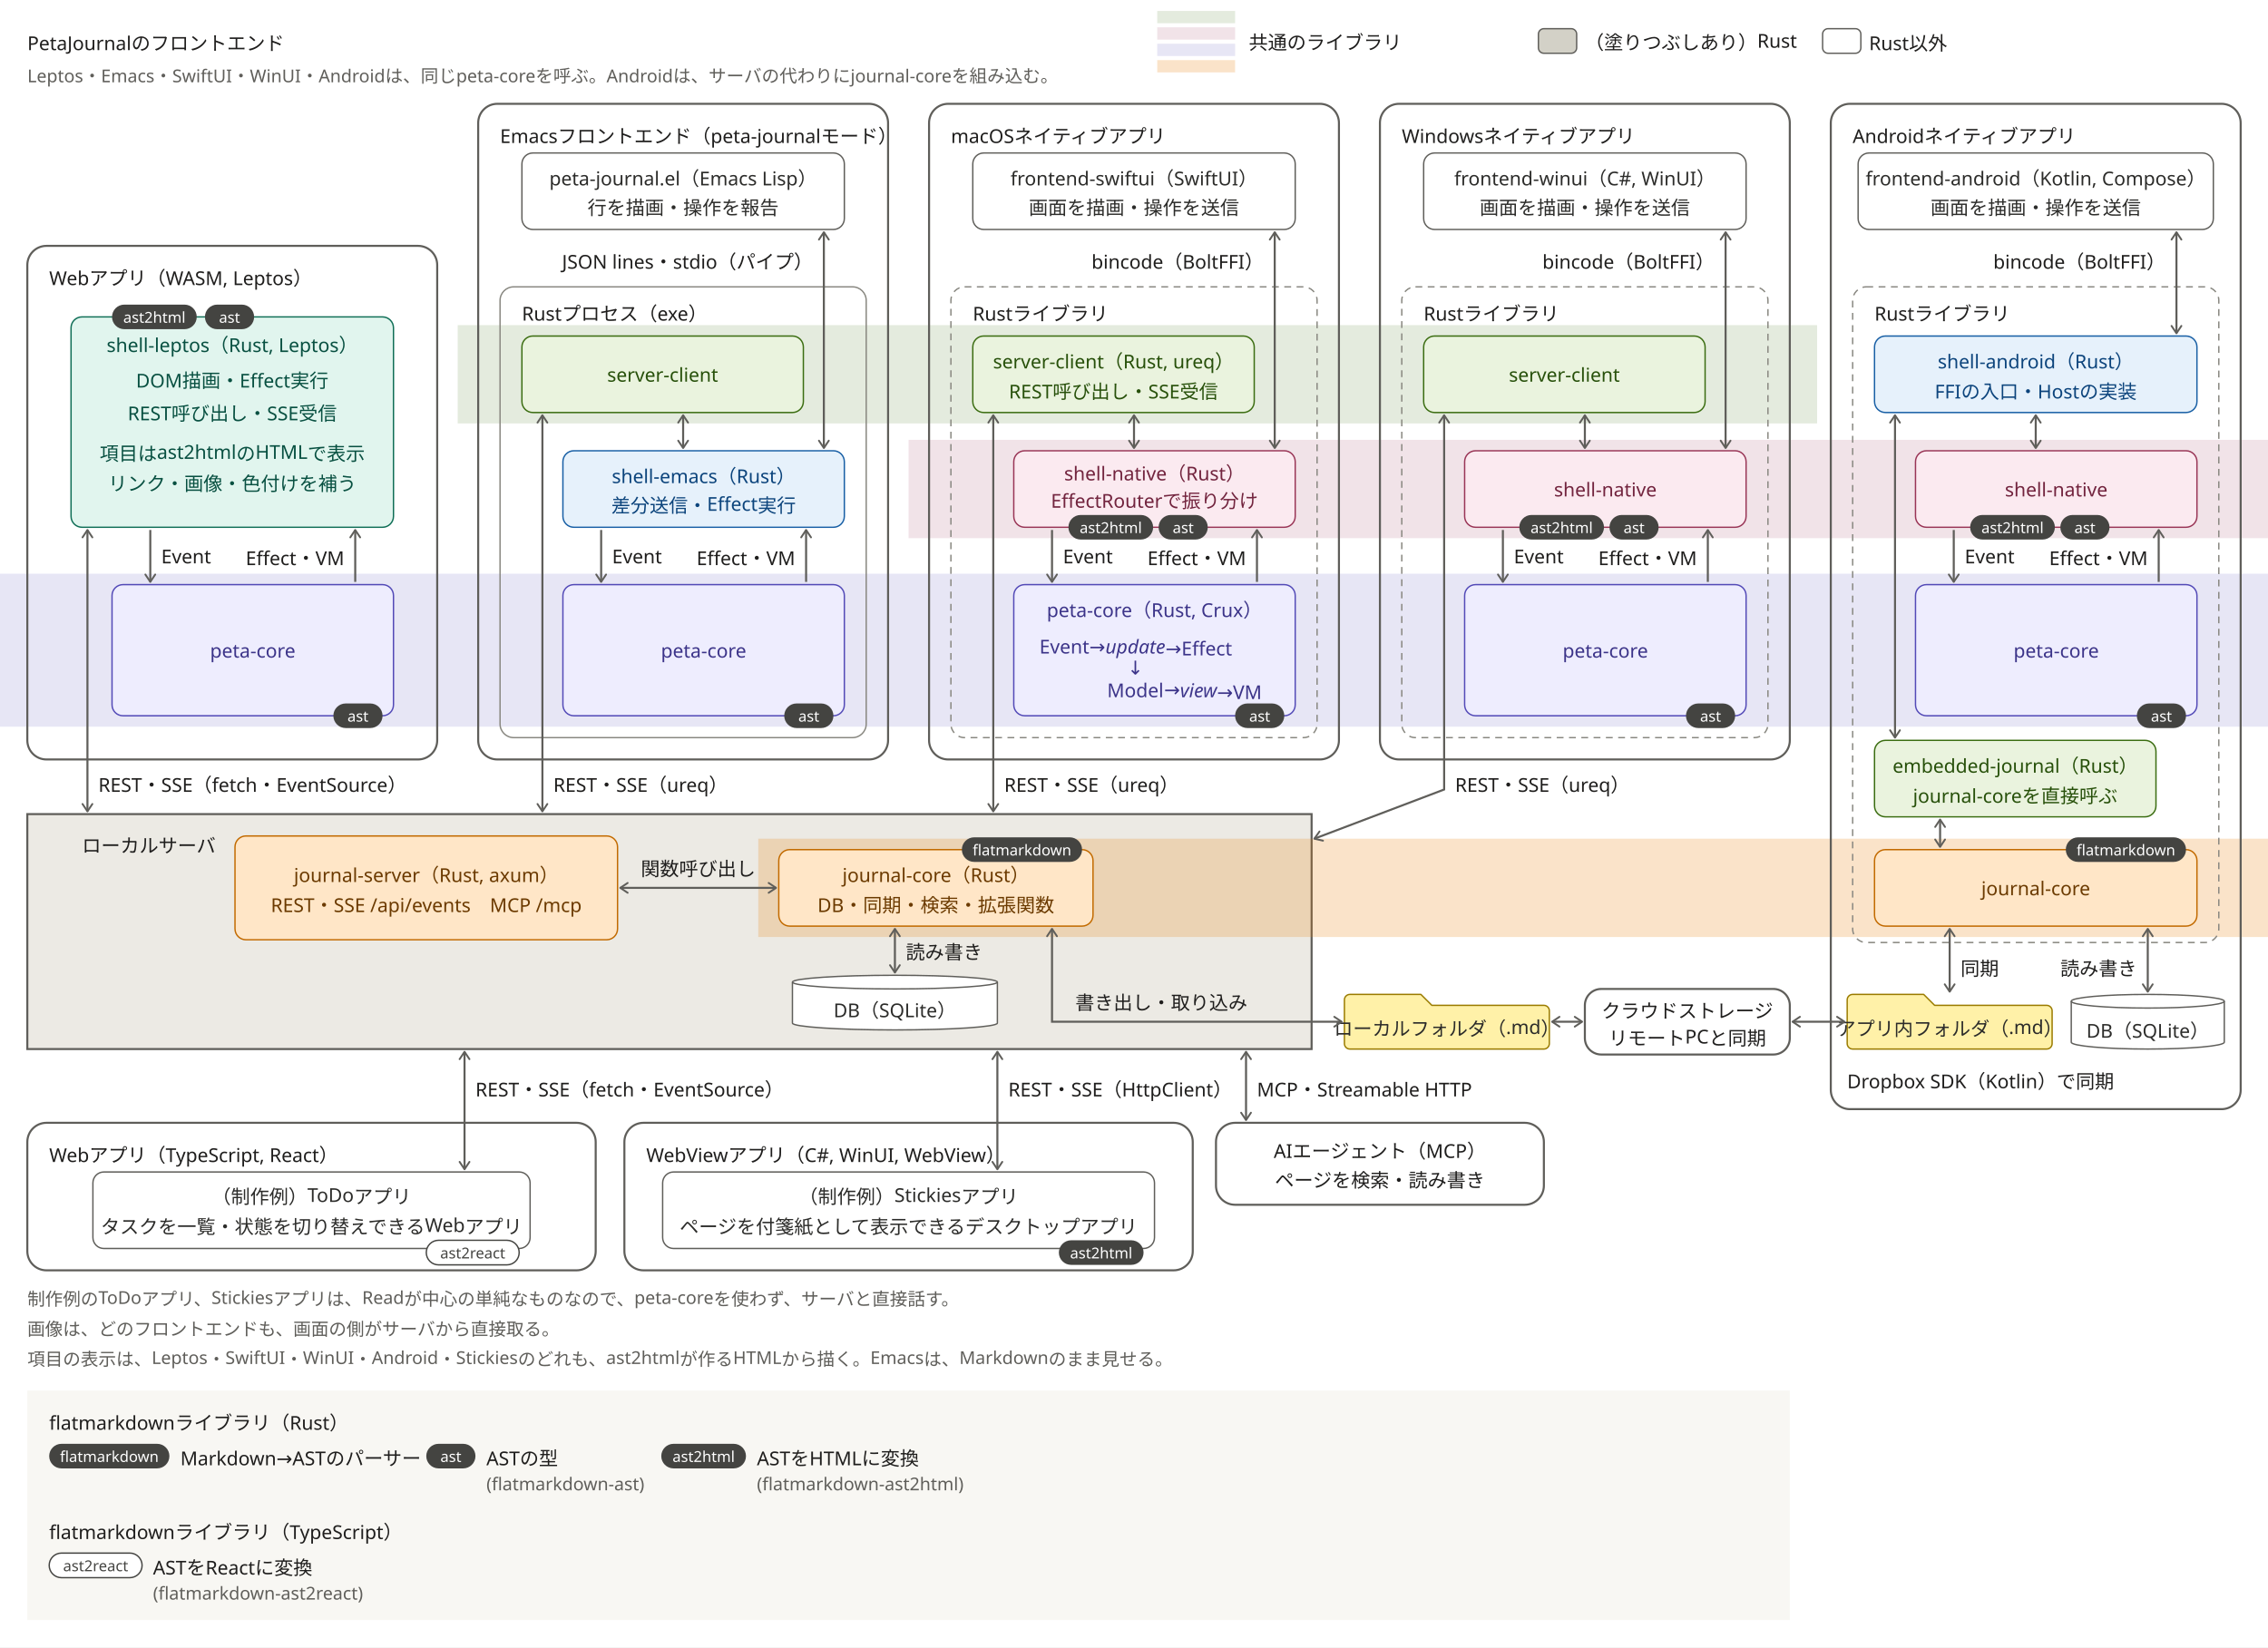
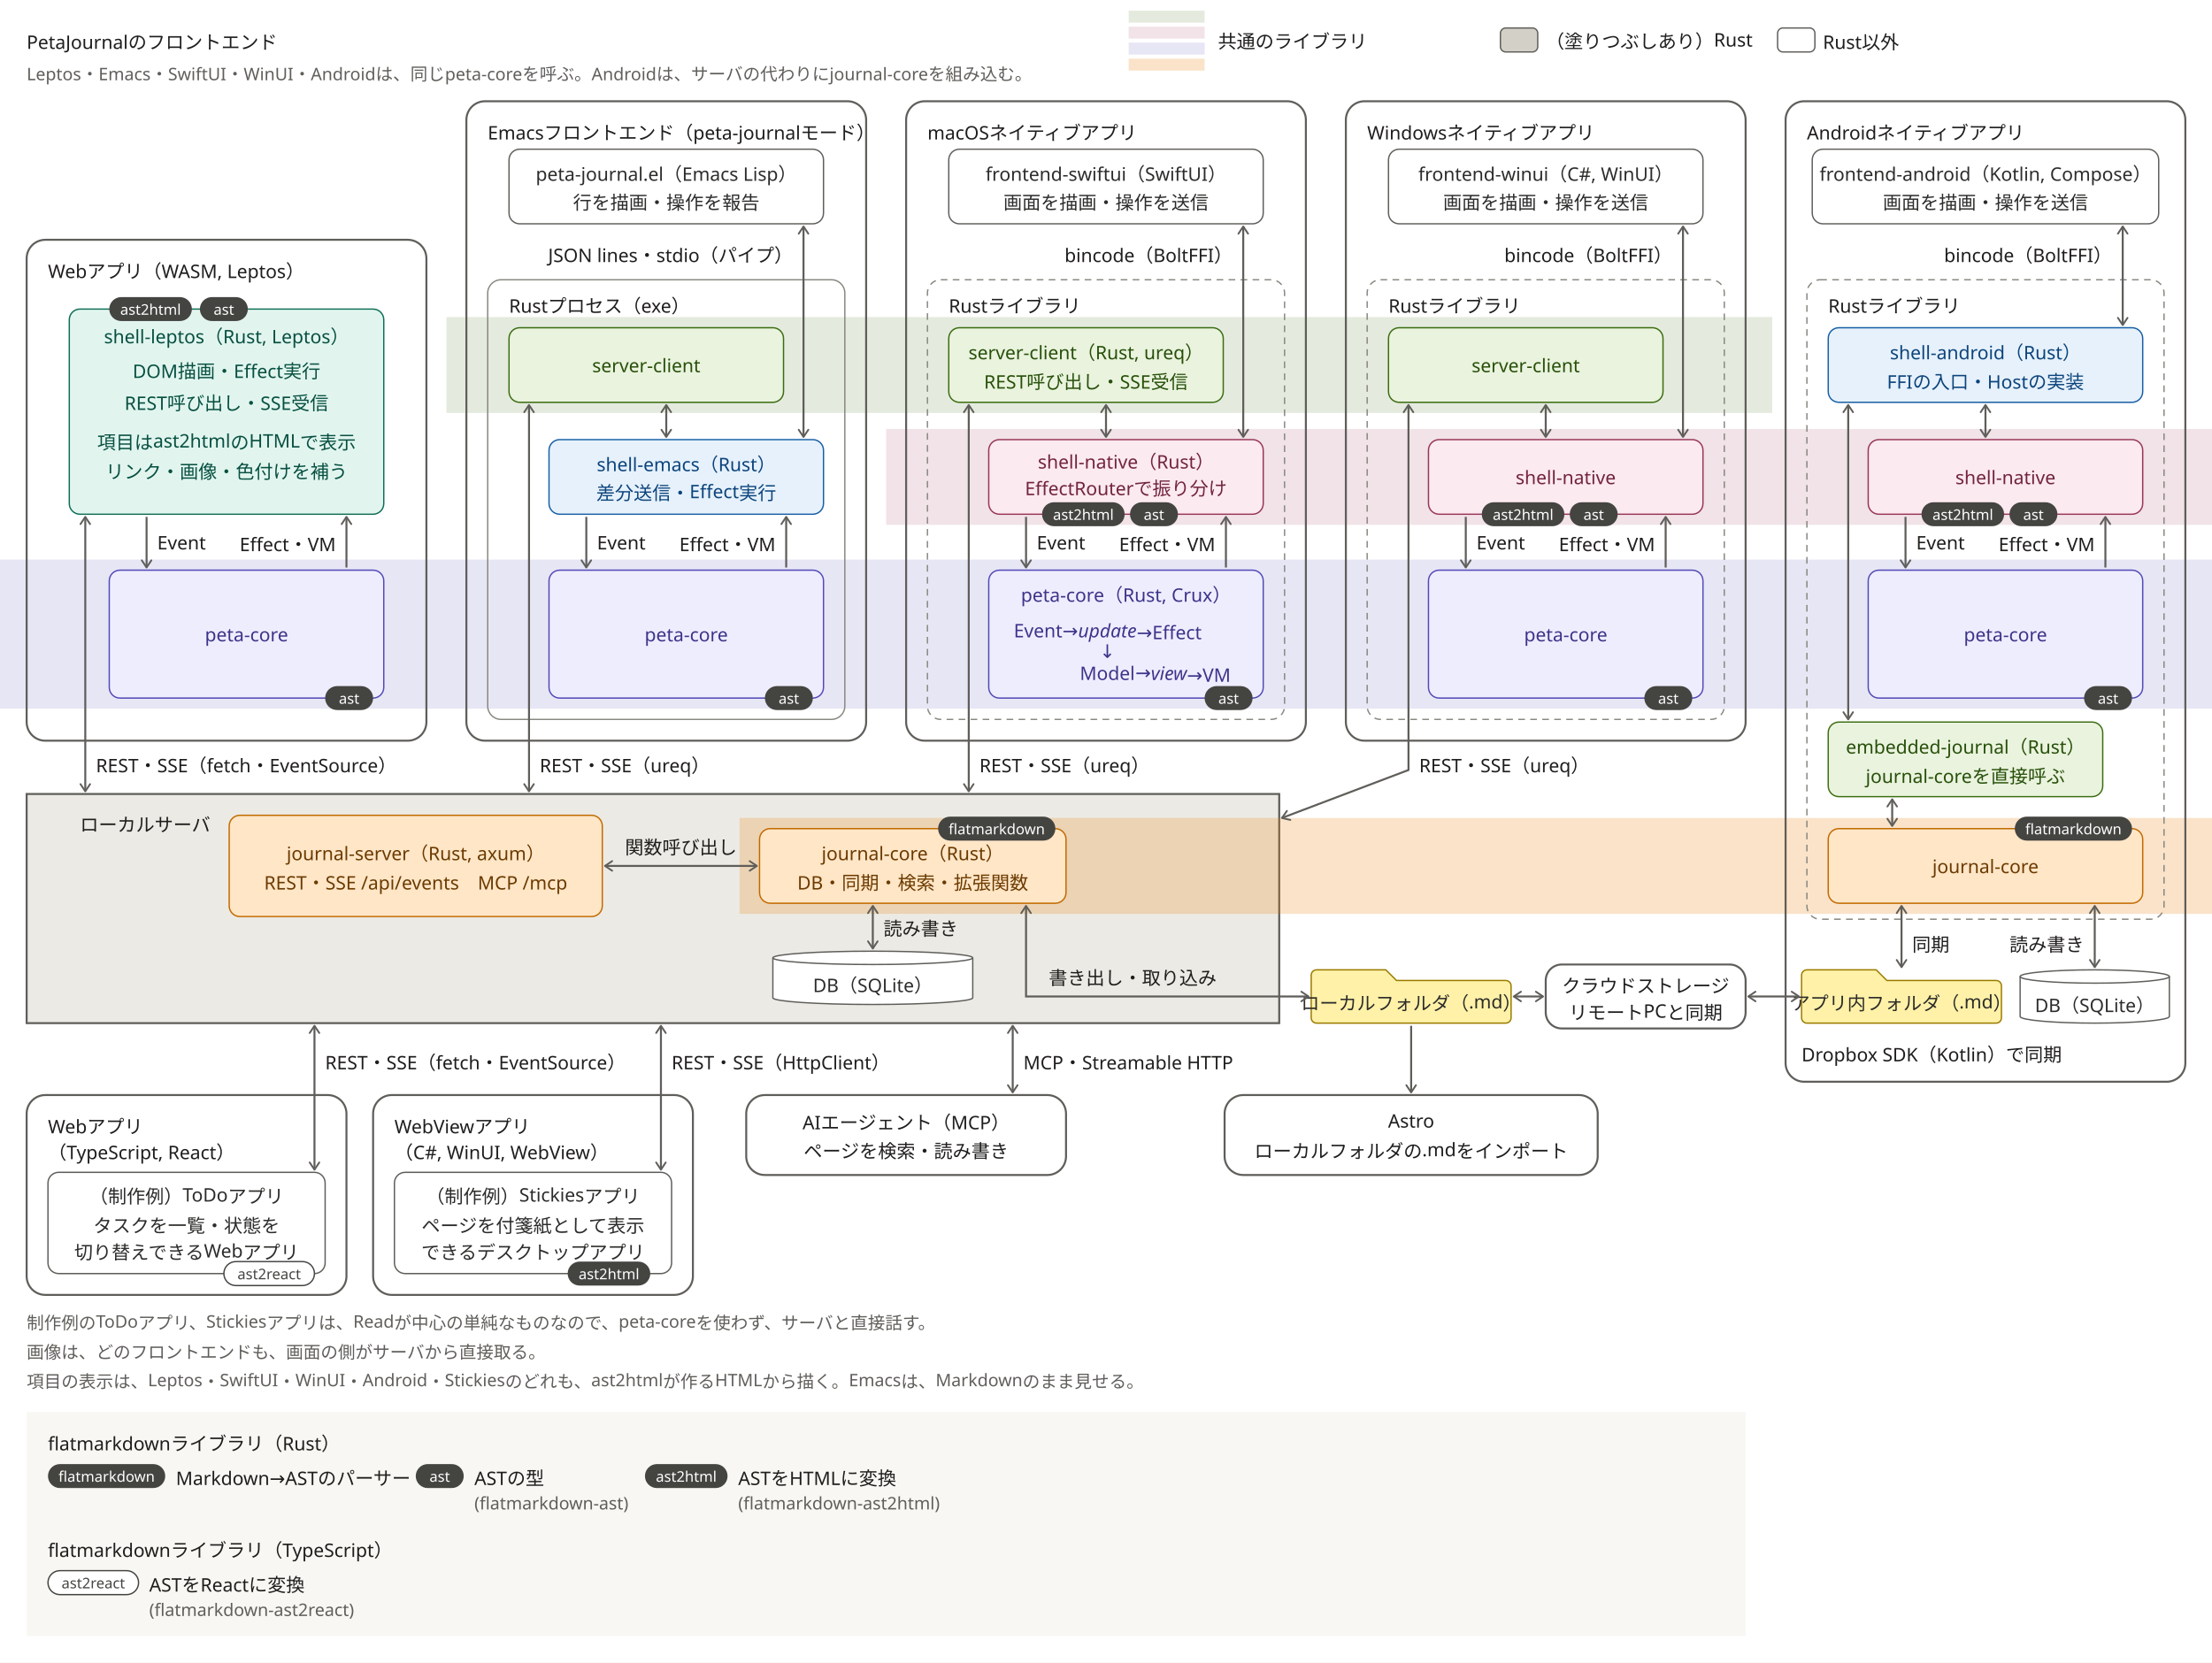
- <svg xmlns="http://www.w3.org/2000/svg" width="1660" height="1206" viewBox="0 0 1660 1206" role="img">
+ <svg xmlns="http://www.w3.org/2000/svg" width="1660" height="1248" viewBox="0 0 1660 1248" role="img">
  <defs>
    <marker id="arrow" viewBox="0 0 10 10" refX="8" refY="5" markerWidth="6" markerHeight="6" orient="auto-start-reverse">
      <path d="M2 1L8 5L2 9" fill="none" stroke="#5F5E5A" stroke-width="1.5" stroke-linecap="round" stroke-linejoin="round" />
    </marker>
    <style>
text { font-family: "Hiragino Sans", "Yu Gothic UI", "Meiryo", "Noto Sans JP", sans-serif; font-size: 14px; fill: #1F1E1D; }
.th { font-weight: 500; }
.note { font-size: 13px; fill: #5F5E5A; }
.arr { stroke: #5F5E5A; stroke-width: 1.5; fill: none; }
.frame { fill: none; stroke: #5F5E5A; stroke-width: 1.5; }
.inner { fill: none; stroke: #888780; stroke-width: 1; stroke-dasharray: 5 4; }
.teal rect { fill: #E1F5EE; stroke: #0F6E56; stroke-width: 1; }
.teal text { fill: #085041; }
.purple rect { fill: #EEEDFE; stroke: #534AB7; stroke-width: 1; }
.purple text { fill: #3C3489; }
.coral rect { fill: #FFE6C7; stroke: #C26A00; stroke-width: 1; }
.coral text { fill: #6B3A00; }
.gray rect { fill: #F1EFE8; stroke: #5F5E5A; stroke-width: 1; }
.gray text { fill: #2C2C2A; }
.blue rect { fill: #E6F1FB; stroke: #185FA5; stroke-width: 1; }
.blue text { fill: #0C447C; }
.pink rect { fill: #FBEAF0; stroke: #993556; stroke-width: 1; }
.pink text { fill: #72243E; }
.green rect { fill: #EAF3DE; stroke: #3B6D11; stroke-width: 1; }
.green text { fill: #27500A; }
.other rect { fill: #FFFFFF; }
.store path { fill: #FFFFFF; stroke: #5F5E5A; stroke-width: 1; stroke-linejoin: round; }
.store path.folder { fill: #FFF1A8; stroke: #9A7B00; }
.chip rect { fill: #444441; stroke: none; }
.chip text { fill: #FFFFFF; font-size: 11px; font-weight: 500; }
.wip rect { stroke-dasharray: 5 4; }
.badge rect { fill: #FAEEDA; stroke: #BA7517; stroke-width: 1; }
.badge text { fill: #854F0B; font-size: 12px; font-weight: 500; }
</style>
  </defs>
-   <rect x="0" y="0" width="1660" height="1206" fill="#FFFFFF" />
+   <rect x="0" y="0" width="1660" height="1248" fill="#FFFFFF" />
  <rect x="0" y="420" width="1660" height="112" fill="#534AB7" fill-opacity="0.14" />
  <rect x="335" y="238" width="995" height="72" fill="#3B6D11" fill-opacity="0.14" />
  <rect x="665" y="322" width="995" height="72" fill="#993556" fill-opacity="0.14" />
  <rect class="frame" x="20" y="596" width="940" height="172" style="fill:#ECEAE4" />
  <rect x="555" y="614" width="1105" height="72" fill="#E8830C" fill-opacity="0.22" />
  <text class="th" x="20" y="30" dominant-baseline="central">PetaJournalのフロントエンド</text>
  <text class="note" x="20" y="54" dominant-baseline="central">Leptos・Emacs・SwiftUI・WinUI・Androidは、同じpeta-coreを呼ぶ。Androidは、サーバの代わりにjournal-coreを組み込む。</text>
  <rect x="847" y="8" width="57" height="9" fill="#3B6D11" fill-opacity="0.14" />
  <rect x="847" y="20" width="57" height="9" fill="#993556" fill-opacity="0.14" />
  <rect x="847" y="32" width="57" height="9" fill="#534AB7" fill-opacity="0.14" />
  <rect x="847" y="44" width="57" height="9" fill="#E8830C" fill-opacity="0.22" />
  <text x="914" y="30" dominant-baseline="central">共通のライブラリ</text>
  <g class="gray">
    <rect x="1126" y="21" width="28" height="18" rx="4" style="fill:#D3D1C7" />
    <text x="1160" y="30" dominant-baseline="central" style="fill:#1F1E1D">（塗りつぶしあり）Rust</text>
  </g>
  <g class="gray other">
    <rect x="1334" y="21" width="28" height="18" rx="4" />
    <text x="1368" y="30" dominant-baseline="central" style="fill:#1F1E1D">Rust以外</text>
  </g>
  <g transform="translate(0,56)">
    <rect class="frame" x="20" y="124" width="300" height="376" rx="14" />
    <text class="th" x="36" y="146" dominant-baseline="central">Webアプリ（WASM, Leptos）</text>
    <rect class="frame" x="350" y="20" width="300" height="480" rx="14" />
    <text class="th" x="366" y="42" dominant-baseline="central">Emacsフロントエンド（peta-journalモード）</text>
    <rect class="inner" x="366" y="154" width="268" height="330" rx="10" style="stroke-dasharray:none" />
    <text x="382" y="172" dominant-baseline="central">Rustプロセス（exe）</text>
    <rect class="frame" x="680" y="20" width="300" height="480" rx="14" />
    <text class="th" x="696" y="42" dominant-baseline="central">macOSネイティブアプリ</text>
    <rect class="inner" x="696" y="154" width="268" height="330" rx="10" />
    <text x="712" y="172" dominant-baseline="central">Rustライブラリ</text>
    <g class="teal">
      <rect x="52" y="176" width="236" height="154" rx="8" />
      <text class="th" x="170" y="195" text-anchor="middle" dominant-baseline="central">shell-leptos（Rust, Leptos）</text>
      <text x="170" y="221" text-anchor="middle" dominant-baseline="central">DOM描画・Effect実行</text>
      <text x="170" y="245" text-anchor="middle" dominant-baseline="central">REST呼び出し・SSE受信</text>
      <text x="170" y="275" text-anchor="middle" dominant-baseline="central">項目はast2htmlのHTMLで表示</text>
      <text x="170" y="297" text-anchor="middle" dominant-baseline="central">リンク・画像・色付けを補う</text>
    </g>
    <g class="purple">
      <rect x="82" y="372" width="206" height="96" rx="8" />
      <text class="th" x="185" y="420" text-anchor="middle" dominant-baseline="central">peta-core</text>
    </g>
    <g class="gray other">
      <rect x="382" y="56" width="236" height="56" rx="8" />
      <text class="th" x="500" y="73" text-anchor="middle" dominant-baseline="central">peta-journal.el（Emacs Lisp）</text>
      <text x="500" y="95" text-anchor="middle" dominant-baseline="central">行を描画・操作を報告</text>
    </g>
    <g class="green">
      <rect x="382" y="190" width="206" height="56" rx="8" />
      <text class="th" x="485" y="218" text-anchor="middle" dominant-baseline="central">server-client</text>
    </g>
    <g class="blue">
      <rect x="412" y="274" width="206" height="56" rx="8" />
      <text class="th" x="515" y="291" text-anchor="middle" dominant-baseline="central">shell-emacs（Rust）</text>
      <text x="515" y="313" text-anchor="middle" dominant-baseline="central">差分送信・Effect実行</text>
    </g>
    <g class="purple">
      <rect x="412" y="372" width="206" height="96" rx="8" />
      <text class="th" x="515" y="420" text-anchor="middle" dominant-baseline="central">peta-core</text>
    </g>
    <g class="gray other">
      <rect x="712" y="56" width="236" height="56" rx="8" />
      <text class="th" x="830" y="73" text-anchor="middle" dominant-baseline="central">frontend-swiftui（SwiftUI）</text>
      <text x="830" y="95" text-anchor="middle" dominant-baseline="central">画面を描画・操作を送信</text>
    </g>
    <g class="green">
      <rect x="712" y="190" width="206" height="56" rx="8" />
      <text class="th" x="815" y="207" text-anchor="middle" dominant-baseline="central">server-client（Rust, ureq）</text>
      <text x="815" y="229" text-anchor="middle" dominant-baseline="central">REST呼び出し・SSE受信</text>
    </g>
    <g class="pink">
      <rect x="742" y="274" width="206" height="56" rx="8" />
      <text class="th" x="845" y="289" text-anchor="middle" dominant-baseline="central">shell-native（Rust）</text>
      <text x="845" y="309" text-anchor="middle" dominant-baseline="central">EffectRouterで振り分け</text>
    </g>
    <g class="purple">
      <rect x="742" y="372" width="206" height="96" rx="8" />
      <text class="th" x="845" y="389" text-anchor="middle" dominant-baseline="central">peta-core（Rust, Crux）</text>
      <text x="809" y="417" text-anchor="end" dominant-baseline="central">Event→</text>
      <text x="831" y="417" text-anchor="middle" dominant-baseline="central" font-style="italic">update</text>
      <text x="853" y="417" dominant-baseline="central">→Effect</text>
      <text x="831" y="433" text-anchor="middle" dominant-baseline="central">↓</text>
      <text x="831" y="449" text-anchor="middle" dominant-baseline="central">Model</text>
      <text x="852" y="449" dominant-baseline="central">→<tspan font-style="italic">view</tspan>→VM</text>
    </g>
    <line class="arr" x1="110" y1="332" x2="110" y2="370" marker-end="url(#arrow)" />
    <text x="118" y="351" dominant-baseline="central">Event</text>
    <line class="arr" x1="260" y1="370" x2="260" y2="332" marker-end="url(#arrow)" />
    <text x="252" y="351" text-anchor="end" dominant-baseline="central">Effect・VM</text>
    <line class="arr" x1="500" y1="248" x2="500" y2="272" marker-start="url(#arrow)" marker-end="url(#arrow)" />
    <line class="arr" x1="440" y1="332" x2="440" y2="370" marker-end="url(#arrow)" />
    <text x="448" y="351" dominant-baseline="central">Event</text>
    <line class="arr" x1="590" y1="370" x2="590" y2="332" marker-end="url(#arrow)" />
    <text x="582" y="351" text-anchor="end" dominant-baseline="central">Effect・VM</text>
    <line class="arr" x1="830" y1="248" x2="830" y2="272" marker-start="url(#arrow)" marker-end="url(#arrow)" />
    <line class="arr" x1="770" y1="332" x2="770" y2="370" marker-end="url(#arrow)" />
    <text x="778" y="351" dominant-baseline="central">Event</text>
    <line class="arr" x1="920" y1="370" x2="920" y2="332" marker-end="url(#arrow)" />
    <text x="912" y="351" text-anchor="end" dominant-baseline="central">Effect・VM</text>
    <line class="arr" x1="603" y1="114" x2="603" y2="272" marker-start="url(#arrow)" marker-end="url(#arrow)" />
    <text x="595" y="134" text-anchor="end" dominant-baseline="central">JSON lines・stdio（パイプ）</text>
    <line class="arr" x1="933" y1="114" x2="933" y2="272" marker-start="url(#arrow)" marker-end="url(#arrow)" />
    <text x="925" y="134" text-anchor="end" dominant-baseline="central">bincode（BoltFFI）</text>
    <line class="arr" x1="64" y1="332" x2="64" y2="538" marker-start="url(#arrow)" marker-end="url(#arrow)" />
    <text x="72" y="517" dominant-baseline="central">REST・SSE（fetch・EventSource）</text>
    <line class="arr" x1="397" y1="248" x2="397" y2="538" marker-start="url(#arrow)" marker-end="url(#arrow)" />
    <text x="405" y="517" dominant-baseline="central">REST・SSE（ureq）</text>
    <line class="arr" x1="727" y1="248" x2="727" y2="538" marker-start="url(#arrow)" marker-end="url(#arrow)" />
    <text x="735" y="517" dominant-baseline="central">REST・SSE（ureq）</text>
    <rect class="frame" x="1010" y="20" width="300" height="480" rx="14" />
    <text class="th" x="1026" y="42" dominant-baseline="central">Windowsネイティブアプリ</text>
    <rect class="inner" x="1026" y="154" width="268" height="330" rx="10" />
    <text x="1042" y="172" dominant-baseline="central">Rustライブラリ</text>
    <g class="gray other">
      <rect x="1042" y="56" width="236" height="56" rx="8" />
      <text class="th" x="1160" y="73" text-anchor="middle" dominant-baseline="central">frontend-winui（C#, WinUI）</text>
      <text x="1160" y="95" text-anchor="middle" dominant-baseline="central">画面を描画・操作を送信</text>
    </g>
    <g class="green">
      <rect x="1042" y="190" width="206" height="56" rx="8" />
      <text class="th" x="1145" y="218" text-anchor="middle" dominant-baseline="central">server-client</text>
    </g>
    <g class="pink">
      <rect x="1072" y="274" width="206" height="56" rx="8" />
      <text class="th" x="1175" y="302" text-anchor="middle" dominant-baseline="central">shell-native</text>
    </g>
    <g class="purple">
      <rect x="1072" y="372" width="206" height="96" rx="8" />
      <text class="th" x="1175" y="420" text-anchor="middle" dominant-baseline="central">peta-core</text>
    </g>
    <line class="arr" x1="1160" y1="248" x2="1160" y2="272" marker-start="url(#arrow)" marker-end="url(#arrow)" />
    <line class="arr" x1="1100" y1="332" x2="1100" y2="370" marker-end="url(#arrow)" />
    <text x="1108" y="351" dominant-baseline="central">Event</text>
    <line class="arr" x1="1250" y1="370" x2="1250" y2="332" marker-end="url(#arrow)" />
    <text x="1242" y="351" text-anchor="end" dominant-baseline="central">Effect・VM</text>
    <line class="arr" x1="1263" y1="114" x2="1263" y2="272" marker-start="url(#arrow)" marker-end="url(#arrow)" />
    <text x="1255" y="134" text-anchor="end" dominant-baseline="central">bincode（BoltFFI）</text>
    <path class="arr" d="M1057 248V522L962 558" marker-start="url(#arrow)" marker-end="url(#arrow)" />
    <text x="1065" y="517" dominant-baseline="central">REST・SSE（ureq）</text>
    <g class="chip">
      <rect x="1234" y="459" width="36" height="18" rx="9" />
      <text x="1252" y="468" text-anchor="middle" dominant-baseline="central">ast</text>
      <rect x="1112" y="321" width="62" height="18" rx="9" />
      <text x="1143" y="330" text-anchor="middle" dominant-baseline="central">ast2html</text>
      <rect x="1178" y="321" width="36" height="18" rx="9" />
      <text x="1196" y="330" text-anchor="middle" dominant-baseline="central">ast</text>
    </g>
    <rect class="frame" x="1340" y="20" width="300" height="736" rx="14" />
    <text class="th" x="1356" y="42" dominant-baseline="central">Androidネイティブアプリ</text>
    <rect class="inner" x="1356" y="154" width="268" height="480" rx="10" />
    <text x="1372" y="172" dominant-baseline="central">Rustライブラリ</text>
    <g class="gray other">
      <rect x="1360" y="56" width="260" height="56" rx="8" />
      <text class="th" x="1490" y="73" text-anchor="middle" dominant-baseline="central">frontend-android（Kotlin, Compose）</text>
      <text x="1490" y="95" text-anchor="middle" dominant-baseline="central">画面を描画・操作を送信</text>
    </g>
    <g class="green">
      <rect x="1372" y="486" width="206" height="56" rx="8" />
      <text class="th" x="1475" y="503" text-anchor="middle" dominant-baseline="central">embedded-journal（Rust）</text>
      <text x="1475" y="525" text-anchor="middle" dominant-baseline="central">journal-coreを直接呼ぶ</text>
    </g>
    <g class="blue">
      <rect x="1372" y="190" width="236" height="56" rx="8" />
      <text class="th" x="1490" y="207" text-anchor="middle" dominant-baseline="central">shell-android（Rust）</text>
      <text x="1490" y="229" text-anchor="middle" dominant-baseline="central">FFIの入口・Hostの実装</text>
    </g>
    <g class="pink">
      <rect x="1402" y="274" width="206" height="56" rx="8" />
      <text class="th" x="1505" y="302" text-anchor="middle" dominant-baseline="central">shell-native</text>
    </g>
    <g class="purple">
      <rect x="1402" y="372" width="206" height="96" rx="8" />
      <text class="th" x="1505" y="420" text-anchor="middle" dominant-baseline="central">peta-core</text>
    </g>
    <line class="arr" x1="1490" y1="248" x2="1490" y2="272" marker-start="url(#arrow)" marker-end="url(#arrow)" />
    <g class="coral">
      <rect x="1372" y="566" width="236" height="56" rx="8" />
      <text class="th" x="1490" y="594" text-anchor="middle" dominant-baseline="central">journal-core</text>
    </g>
    <line class="arr" x1="1387" y1="248" x2="1387" y2="484" marker-start="url(#arrow)" marker-end="url(#arrow)" />
    <line class="arr" x1="1430" y1="332" x2="1430" y2="370" marker-end="url(#arrow)" />
    <text x="1438" y="351" dominant-baseline="central">Event</text>
    <line class="arr" x1="1580" y1="370" x2="1580" y2="332" marker-end="url(#arrow)" />
    <text x="1572" y="351" text-anchor="end" dominant-baseline="central">Effect・VM</text>
    <line class="arr" x1="1593" y1="114" x2="1593" y2="188" marker-start="url(#arrow)" marker-end="url(#arrow)" />
    <text x="1585" y="134" text-anchor="end" dominant-baseline="central">bincode（BoltFFI）</text>
    <line class="arr" x1="1420" y1="544" x2="1420" y2="564" marker-start="url(#arrow)" marker-end="url(#arrow)" />
    <g class="gray store">
      <path class="folder" d="M1356 672H1408L1416 680H1498a4 4 0 0 1 4 4V708a4 4 0 0 1 -4 4H1356a4 4 0 0 1 -4 -4V676a4 4 0 0 1 4 -4Z" />
      <text class="th" x="1427" y="696" text-anchor="middle" dominant-baseline="central">アプリ内フォルダ（.md）</text>
      <path d="M1516 677a56 5 0 0 1 112 0V707a56 5 0 0 1 -112 0Z" />
      <path d="M1516 677a56 5 0 0 0 112 0" style="fill:none" />
      <text class="th" x="1572" y="697" text-anchor="middle" dominant-baseline="central">DB（SQLite）</text>
    </g>
    <line class="arr" x1="1427" y1="624" x2="1427" y2="670" marker-start="url(#arrow)" marker-end="url(#arrow)" />
    <text x="1435" y="652" dominant-baseline="central">同期</text>
    <line class="arr" x1="1572" y1="624" x2="1572" y2="670" marker-start="url(#arrow)" marker-end="url(#arrow)" />
    <text x="1564" y="652" text-anchor="end" dominant-baseline="central">読み書き</text>
    <line class="arr" x1="1312" y1="692" x2="1350" y2="692" marker-start="url(#arrow)" marker-end="url(#arrow)" />
    <text x="1352" y="734" dominant-baseline="central">Dropbox SDK（Kotlin）で同期</text>
    <g class="chip">
      <rect x="1564" y="459" width="36" height="18" rx="9" />
      <text x="1582" y="468" text-anchor="middle" dominant-baseline="central">ast</text>
      <rect x="1442" y="321" width="62" height="18" rx="9" />
      <text x="1473" y="330" text-anchor="middle" dominant-baseline="central">ast2html</text>
      <rect x="1508" y="321" width="36" height="18" rx="9" />
      <text x="1526" y="330" text-anchor="middle" dominant-baseline="central">ast</text>
      <rect x="1512" y="557" width="88" height="18" rx="9" />
      <text x="1556" y="566" text-anchor="middle" dominant-baseline="central">flatmarkdown</text>
    </g>
    <text class="th" x="60" y="562" dominant-baseline="central">ローカルサーバ</text>
    <g class="coral">
      <rect x="172" y="556" width="280" height="76" rx="8" />
      <text class="th" x="312" y="583" text-anchor="middle" dominant-baseline="central">journal-server（Rust, axum）</text>
      <text x="312" y="605" text-anchor="middle" dominant-baseline="central">REST・SSE /api/events　MCP /mcp</text>
      <rect x="570" y="566" width="230" height="56" rx="8" />
      <text class="th" x="685" y="583" text-anchor="middle" dominant-baseline="central">journal-core（Rust）</text>
      <text x="685" y="605" text-anchor="middle" dominant-baseline="central">DB・同期・検索・拡張関数</text>
    </g>
    <line class="arr" x1="454" y1="594" x2="568" y2="594" marker-start="url(#arrow)" marker-end="url(#arrow)" />
    <text x="511" y="579" text-anchor="middle" dominant-baseline="central">関数呼び出し</text>
    <g class="gray store">
      <path class="folder" d="M988 672H1040L1048 680H1130a4 4 0 0 1 4 4V708a4 4 0 0 1 -4 4H988a4 4 0 0 1 -4 -4V676a4 4 0 0 1 4 -4Z" />
      <text class="th" x="1059" y="696" text-anchor="middle" dominant-baseline="central">ローカルフォルダ（.md）</text>
      <path d="M580 663a75 5 0 0 1 150 0V693a75 5 0 0 1 -150 0Z" />
      <path d="M580 663a75 5 0 0 0 150 0" style="fill:none" />
      <text class="th" x="655" y="682" text-anchor="middle" dominant-baseline="central">DB（SQLite）</text>
    </g>
    <path class="arr" d="M770 624V692H982" marker-start="url(#arrow)" marker-end="url(#arrow)" />
    <text x="850" y="677" text-anchor="middle" dominant-baseline="central">書き出し・取り込み</text>
    <line class="arr" x1="655" y1="624" x2="655" y2="656" marker-start="url(#arrow)" marker-end="url(#arrow)" />
    <text x="663" y="640" dominant-baseline="central">読み書き</text>
    <rect class="frame" x="1160" y="668" width="150" height="48" rx="12" />
    <text class="th" x="1235" y="683" text-anchor="middle" dominant-baseline="central">クラウドストレージ</text>
    <text x="1235" y="703" text-anchor="middle" dominant-baseline="central">リモートPCと同期</text>
    <line class="arr" x1="1136" y1="692" x2="1158" y2="692" marker-start="url(#arrow)" marker-end="url(#arrow)" />
    <g class="chip">
      <rect x="82" y="167" width="62" height="18" rx="9" />
      <text x="113" y="176" text-anchor="middle" dominant-baseline="central">ast2html</text>
      <rect x="150" y="167" width="36" height="18" rx="9" />
      <text x="168" y="176" text-anchor="middle" dominant-baseline="central">ast</text>
      <rect x="244" y="459" width="36" height="18" rx="9" />
      <text x="262" y="468" text-anchor="middle" dominant-baseline="central">ast</text>
      <rect x="904" y="459" width="36" height="18" rx="9" />
      <text x="922" y="468" text-anchor="middle" dominant-baseline="central">ast</text>
      <rect x="782" y="321" width="62" height="18" rx="9" />
      <text x="813" y="330" text-anchor="middle" dominant-baseline="central">ast2html</text>
      <rect x="848" y="321" width="36" height="18" rx="9" />
      <text x="866" y="330" text-anchor="middle" dominant-baseline="central">ast</text>
      <rect x="574" y="459" width="36" height="18" rx="9" />
      <text x="592" y="468" text-anchor="middle" dominant-baseline="central">ast</text>
      <rect x="704" y="557" width="88" height="18" rx="9" />
      <text x="748" y="566" text-anchor="middle" dominant-baseline="central">flatmarkdown</text>
    </g>
    <g transform="translate(0,76)">
-       <rect class="frame" x="20" y="690" width="416" height="108" rx="14" />
-       <text class="th" x="36" y="712" dominant-baseline="central">Webアプリ（TypeScript, React）</text>
+       <rect class="frame" x="20" y="690" width="240" height="150" rx="14" />
+       <text class="th" x="36" y="712" dominant-baseline="central">Webアプリ</text>
+       <text class="th" x="36" y="732" dominant-baseline="central">（TypeScript, React）</text>
      <g class="gray other">
-         <rect x="68" y="726" width="320" height="56" rx="8" />
-         <text class="th" x="228" y="743" text-anchor="middle" dominant-baseline="central">（制作例）ToDoアプリ</text>
-         <text x="228" y="765" text-anchor="middle" dominant-baseline="central">タスクを一覧・状態を切り替えできるWebアプリ</text>
+         <rect x="36" y="748" width="208" height="76" rx="8" />
+         <text class="th" x="140" y="765" text-anchor="middle" dominant-baseline="central">（制作例）ToDoアプリ</text>
+         <text x="140" y="787" text-anchor="middle" dominant-baseline="central">タスクを一覧・状態を</text>
+         <text x="140" y="807" text-anchor="middle" dominant-baseline="central">切り替えできるWebアプリ</text>
      </g>
-       <line class="arr" x1="340" y1="638" x2="340" y2="724" marker-start="url(#arrow)" marker-end="url(#arrow)" />
-       <text x="348" y="664" dominant-baseline="central">REST・SSE（fetch・EventSource）</text>
-       <rect class="frame" x="457" y="690" width="416" height="108" rx="14" />
-       <text class="th" x="473" y="712" dominant-baseline="central">WebViewアプリ（C#, WinUI, WebView）</text>
+       <line class="arr" x1="236" y1="638" x2="236" y2="746" marker-start="url(#arrow)" marker-end="url(#arrow)" />
+       <text x="244" y="664" dominant-baseline="central">REST・SSE（fetch・EventSource）</text>
+       <rect class="frame" x="280" y="690" width="240" height="150" rx="14" />
+       <text class="th" x="296" y="712" dominant-baseline="central">WebViewアプリ</text>
+       <text class="th" x="296" y="732" dominant-baseline="central">（C#, WinUI, WebView）</text>
      <g class="gray other">
-         <rect x="485" y="726" width="360" height="56" rx="8" />
-         <text class="th" x="665" y="743" text-anchor="middle" dominant-baseline="central">（制作例）Stickiesアプリ</text>
-         <text x="665" y="765" text-anchor="middle" dominant-baseline="central">ページを付箋紙として表示できるデスクトップアプリ</text>
+         <rect x="296" y="748" width="208" height="76" rx="8" />
+         <text class="th" x="400" y="765" text-anchor="middle" dominant-baseline="central">（制作例）Stickiesアプリ</text>
+         <text x="400" y="787" text-anchor="middle" dominant-baseline="central">ページを付箋紙として表示</text>
+         <text x="400" y="807" text-anchor="middle" dominant-baseline="central">できるデスクトップアプリ</text>
      </g>
-       <line class="arr" x1="730" y1="638" x2="730" y2="724" marker-start="url(#arrow)" marker-end="url(#arrow)" />
-       <text x="738" y="664" dominant-baseline="central">REST・SSE（HttpClient）</text>
-       <rect class="frame" x="890" y="690" width="240" height="60" rx="14" />
-       <text class="th" x="1010" y="709" text-anchor="middle" dominant-baseline="central">AIエージェント（MCP）</text>
-       <text x="1010" y="731" text-anchor="middle" dominant-baseline="central">ページを検索・読み書き</text>
-       <line class="arr" x1="912" y1="638" x2="912" y2="688" marker-start="url(#arrow)" marker-end="url(#arrow)" />
-       <text x="920" y="664" dominant-baseline="central">MCP・Streamable HTTP</text>
+       <line class="arr" x1="496" y1="638" x2="496" y2="746" marker-start="url(#arrow)" marker-end="url(#arrow)" />
+       <text x="504" y="664" dominant-baseline="central">REST・SSE（HttpClient）</text>
+       <rect class="frame" x="560" y="690" width="240" height="60" rx="14" />
+       <text class="th" x="680" y="709" text-anchor="middle" dominant-baseline="central">AIエージェント（MCP）</text>
+       <text x="680" y="731" text-anchor="middle" dominant-baseline="central">ページを検索・読み書き</text>
+       <line class="arr" x1="760" y1="638" x2="760" y2="688" marker-start="url(#arrow)" marker-end="url(#arrow)" />
+       <text x="768" y="664" dominant-baseline="central">MCP・Streamable HTTP</text>
+       <rect class="frame" x="919" y="690" width="280" height="60" rx="14" />
+       <text class="th" x="1059" y="709" text-anchor="middle" dominant-baseline="central">Astro</text>
+       <text x="1059" y="731" text-anchor="middle" dominant-baseline="central">ローカルフォルダの.mdをインポート</text>
+       <line class="arr" x1="1059" y1="638" x2="1059" y2="688" marker-end="url(#arrow)" />
      <g class="chip">
-         <rect x="312" y="776" width="68" height="18" rx="9" style="fill:#FFFFFF;stroke:#444441;stroke-width:1" />
-         <text x="346" y="785" text-anchor="middle" dominant-baseline="central" style="fill:#444441">ast2react</text>
-         <rect x="775" y="776" width="62" height="18" rx="9" />
-         <text x="806" y="785" text-anchor="middle" dominant-baseline="central">ast2html</text>
+         <rect x="168" y="815" width="68" height="18" rx="9" style="fill:#FFFFFF;stroke:#444441;stroke-width:1" />
+         <text x="202" y="824" text-anchor="middle" dominant-baseline="central" style="fill:#444441">ast2react</text>
+         <rect x="426" y="815" width="62" height="18" rx="9" />
+         <text x="457" y="824" text-anchor="middle" dominant-baseline="central">ast2html</text>
      </g>
-       <text class="note" x="20" y="818" dominant-baseline="central">制作例のToDoアプリ、Stickiesアプリは、Readが中心の単純なものなので、peta-coreを使わず、サーバと直接話す。</text>
-       <text class="note" x="20" y="840" dominant-baseline="central">画像は、どのフロントエンドも、画面の側がサーバから直接取る。</text>
-       <text class="note" x="20" y="862" dominant-baseline="central">項目の表示は、Leptos・SwiftUI・WinUI・Android・Stickiesのどれも、ast2htmlが作るHTMLから描く。Emacsは、Markdownのまま見せる。</text>
-       <g transform="translate(0,266)">
+       <text class="note" x="20" y="860" dominant-baseline="central">制作例のToDoアプリ、Stickiesアプリは、Readが中心の単純なものなので、peta-coreを使わず、サーバと直接話す。</text>
+       <text class="note" x="20" y="882" dominant-baseline="central">画像は、どのフロントエンドも、画面の側がサーバから直接取る。</text>
+       <text class="note" x="20" y="904" dominant-baseline="central">項目の表示は、Leptos・SwiftUI・WinUI・Android・Stickiesのどれも、ast2htmlが作るHTMLから描く。Emacsは、Markdownのまま見せる。</text>
+       <g transform="translate(0,308)">
        <rect x="20" y="620" width="1290" height="168" fill="#F8F7F3" />
        <text class="th" x="36" y="642" dominant-baseline="central">flatmarkdownライブラリ（Rust）</text>
        <g class="chip">
          <rect x="36" y="659" width="88" height="18" rx="9" />
          <text x="80" y="668" text-anchor="middle" dominant-baseline="central">flatmarkdown</text>
          <rect x="312" y="659" width="36" height="18" rx="9" />
          <text x="330" y="668" text-anchor="middle" dominant-baseline="central">ast</text>
          <rect x="484" y="659" width="62" height="18" rx="9" />
          <text x="515" y="668" text-anchor="middle" dominant-baseline="central">ast2html</text>
        </g>
        <text x="132" y="668" dominant-baseline="central">Markdown→ASTのパーサー</text>
        <text x="356" y="668" dominant-baseline="central">ASTの型</text>
        <text class="note" x="356" y="688" dominant-baseline="central">(flatmarkdown-ast)</text>
        <text x="554" y="668" dominant-baseline="central">ASTをHTMLに変換</text>
        <text class="note" x="554" y="688" dominant-baseline="central">(flatmarkdown-ast2html)</text>
        <g class="chip">
          <rect x="36" y="739" width="68" height="18" rx="9" style="fill:#FFFFFF;stroke:#444441;stroke-width:1" />
          <text x="70" y="748" text-anchor="middle" dominant-baseline="central" style="fill:#444441">ast2react</text>
        </g>
        <text class="th" x="36" y="722" dominant-baseline="central">flatmarkdownライブラリ（TypeScript）</text>
        <text x="112" y="748" dominant-baseline="central">ASTをReactに変換</text>
        <text class="note" x="112" y="768" dominant-baseline="central">(flatmarkdown-ast2react)</text>
      </g>
    </g>
  </g>
</svg>
